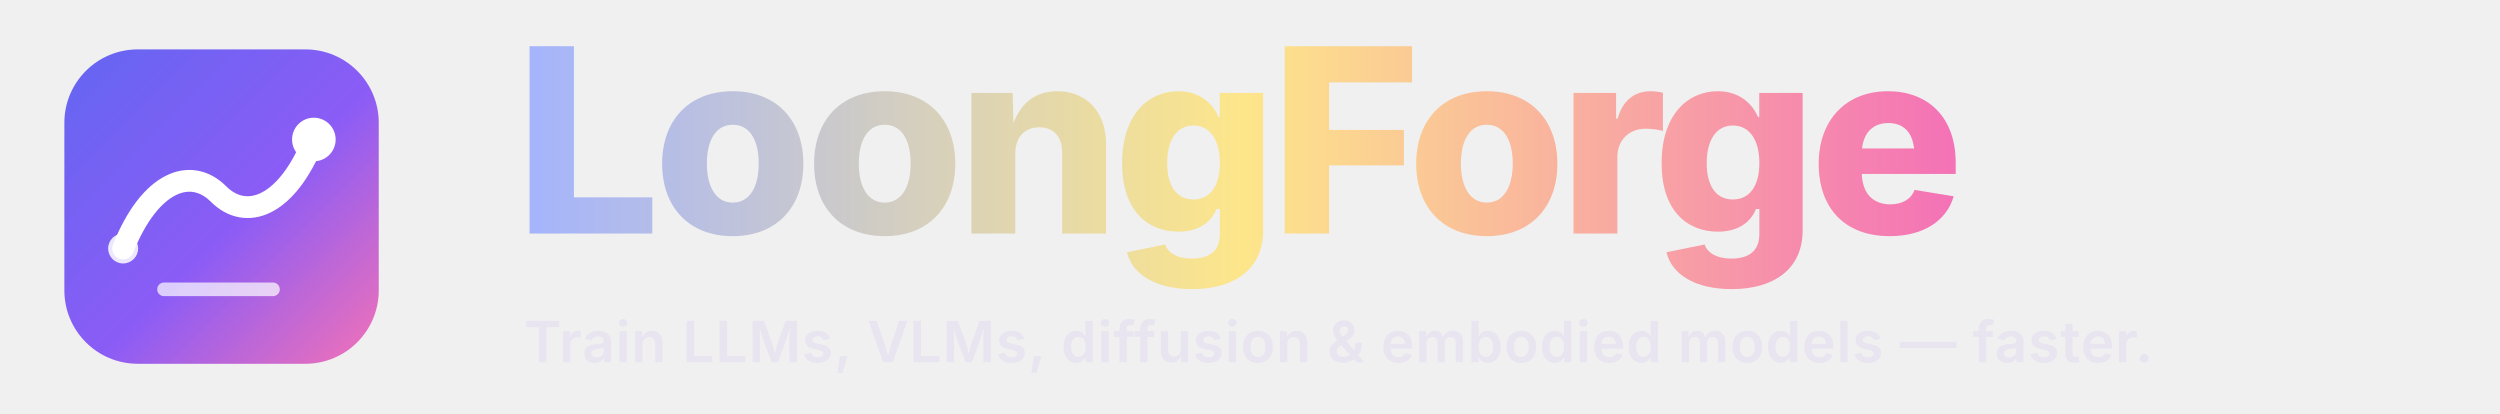
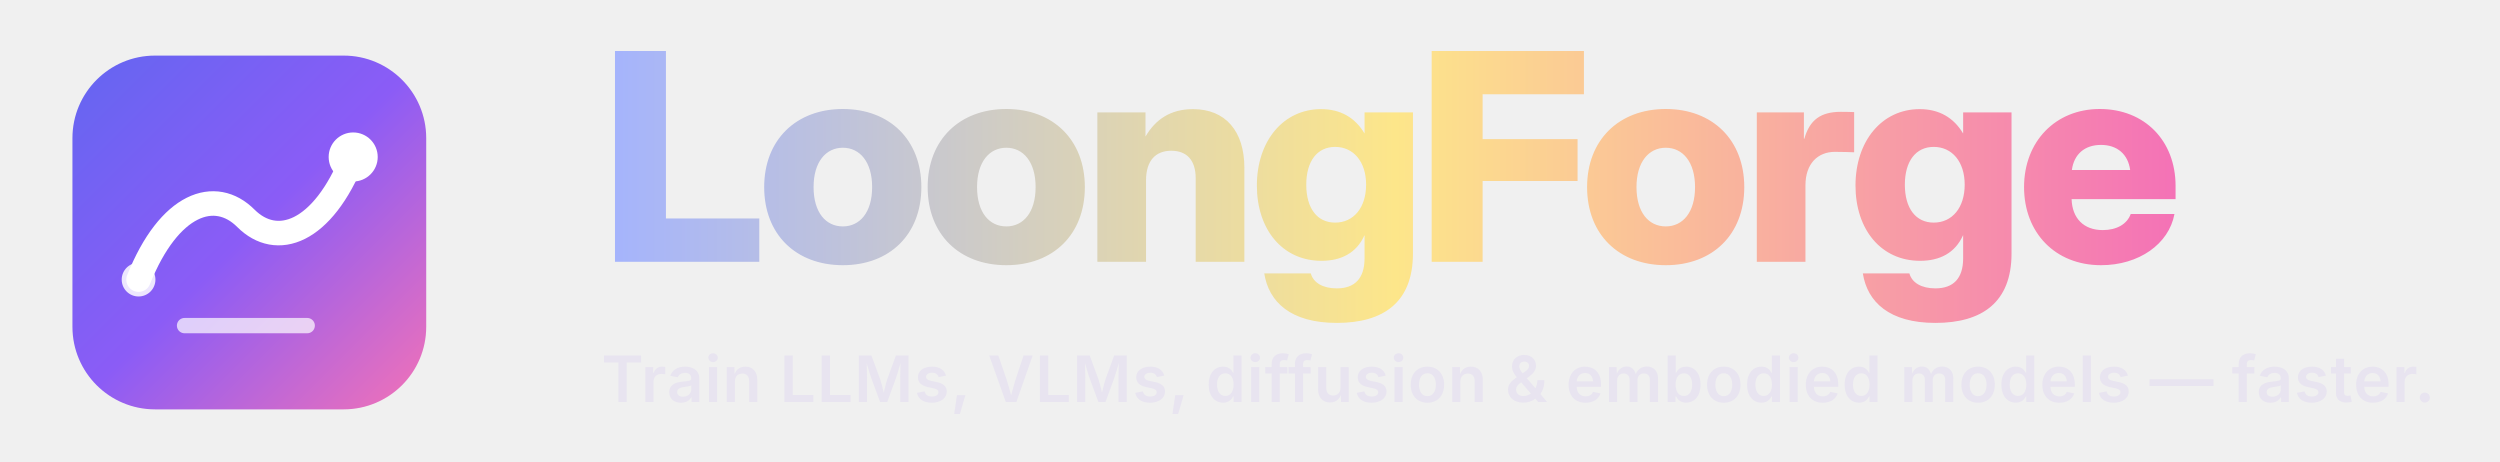
- <svg xmlns="http://www.w3.org/2000/svg" viewBox="0 0 835 138" width="835" height="138" role="img" aria-label="LoongForge — Train LLMs, VLMs, diffusion and embodied models, faster.">
+ <svg xmlns="http://www.w3.org/2000/svg" viewBox="0 0 742 137" width="742" height="137" role="img" aria-label="LoongForge — Train LLMs, VLMs, diffusion and embodied models, faster.">
  <defs>
    <linearGradient id="lf-icon" x1="0" y1="0" x2="1" y2="1">
      <stop offset="0%" stop-color="#6366F1" />
-       <stop offset="55%" stop-color="#8B5CF6" />
+       <stop offset="50%" stop-color="#8B5CF6" />
      <stop offset="100%" stop-color="#F472B6" />
    </linearGradient>
    <linearGradient id="lf-text" x1="0" y1="0" x2="1" y2="0">
      <stop offset="0%" stop-color="#A5B4FC" />
      <stop offset="50%" stop-color="#FDE68A" />
      <stop offset="100%" stop-color="#F472B6" />
    </linearGradient>
  </defs>
  <g transform="translate(18,13) scale(1.75)">
    <rect x="2" y="2" width="60" height="60" rx="14" fill="url(#lf-icon)" />
    <g transform="translate(32,32) scale(1.3) translate(-32.45,-33.85)">
      <path d="M18 40 C 22 30, 28 28, 32 32 C 36 36, 42 34, 46 24" stroke="#fff" stroke-width="3.2" stroke-linecap="round" fill="none" />
      <circle cx="46" cy="24" r="3.2" fill="#fff" />
      <circle cx="18" cy="40" r="2.2" fill="#fff" opacity="0.85" />
      <path d="M24 46 L40 46" stroke="#fff" stroke-width="2" stroke-linecap="round" opacity="0.7" />
    </g>
  </g>
-   <text x="172" y="78" font-family="'Inter','Helvetica Neue','PingFang SC','Microsoft YaHei',Arial,sans-serif" font-weight="800" font-size="86" letter-spacing="-2.5" fill="url(#lf-text)">LoongForge</text>
-   <text x="175" y="121" font-family="'Inter','Helvetica Neue','PingFang SC','Microsoft YaHei',Arial,sans-serif" font-weight="600" font-size="19" letter-spacing="0.3" fill="#E8E4F0">Train LLMs, VLMs, diffusion &amp; embodied models — faster.</text>
+   <g transform="translate(178.5,77.70)" fill="url(#lf-text)">
+     <path d="M4.03 0.00H46.86V-12.85H19.15V-62.57H4.03ZM71.66 1.01C85.56 1.01 94.96 -8.10 94.96 -22.17C94.96 -36.16 85.56 -45.35 71.66 -45.35C57.76 -45.35 48.31 -36.16 48.31 -22.17C48.31 -8.10 57.76 1.01 71.66 1.01ZM71.66 -10.50C66.58 -10.50 62.97 -14.66 62.97 -22.17C62.97 -29.65 66.62 -33.85 71.66 -33.85C76.70 -33.85 80.35 -29.65 80.35 -22.17C80.35 -14.66 76.70 -10.50 71.66 -10.50ZM120.18 1.01C134.08 1.01 143.48 -8.10 143.48 -22.17C143.48 -36.16 134.08 -45.35 120.18 -45.35C106.28 -45.35 96.83 -36.16 96.83 -22.17C96.83 -8.10 106.28 1.01 120.18 1.01ZM120.18 -10.50C115.10 -10.50 111.49 -14.66 111.49 -22.17C111.49 -29.65 115.14 -33.85 120.18 -33.85C125.22 -33.85 128.87 -29.65 128.87 -22.17C128.87 -14.66 125.22 -10.50 120.18 -10.50ZM161.64 -24.10C161.64 -30.15 164.58 -32.96 169.16 -32.96C173.74 -32.96 176.38 -30.11 176.38 -24.86V0.00H190.83V-27.88C190.83 -38.80 185.20 -45.31 175.59 -45.31C168.91 -45.31 164.42 -42.24 161.48 -37.16V-44.34H147.20V0.00H161.64ZM218.27 18.14C232.13 18.14 240.86 12.01 240.86 -2.44V-44.34H226.50V-38.13H226.46C223.69 -42.79 219.36 -45.31 213.61 -45.31C202.35 -45.31 194.54 -35.82 194.54 -22.63C194.54 -9.62 202.10 -0.29 213.73 -0.29C219.53 -0.29 224.11 -2.60 226.46 -7.85H226.50V-1.01C226.50 4.87 223.64 7.89 218.27 7.89C214.11 7.89 211.30 6.21 210.54 3.44H196.73C198.07 11.97 204.62 18.14 218.27 18.14ZM217.77 -11.63C212.47 -11.63 209.20 -15.83 209.20 -22.89C209.20 -29.90 212.47 -34.10 217.77 -34.10C223.22 -34.10 226.96 -29.69 226.96 -22.89C226.96 -16.04 223.22 -11.63 217.77 -11.63ZM246.42 0.00H261.54V-23.98H289.72V-36.41H261.54V-49.72H291.61V-62.57H246.42ZM315.90 1.01C329.80 1.01 339.20 -8.10 339.20 -22.17C339.20 -36.16 329.80 -45.35 315.90 -45.35C302.00 -45.35 292.55 -36.16 292.55 -22.17C292.55 -8.10 302.00 1.01 315.90 1.01ZM315.90 -10.50C310.82 -10.50 307.21 -14.66 307.21 -22.17C307.21 -29.65 310.86 -33.85 315.90 -33.85C320.94 -33.85 324.59 -29.65 324.59 -22.17C324.59 -14.66 320.94 -10.50 315.90 -10.50ZM342.92 0.00H357.36V-22.72C357.36 -29.02 360.93 -32.63 366.10 -32.63C368.20 -32.63 370.76 -32.54 371.81 -32.50V-44.43C370.63 -44.47 369.42 -44.51 367.86 -44.51C361.94 -44.51 358.62 -42.16 357.03 -36.53H356.90V-44.34H342.92ZM395.93 18.14C409.79 18.14 418.52 12.01 418.52 -2.44V-44.34H404.16V-38.13H404.12C401.35 -42.79 397.02 -45.31 391.27 -45.31C380.02 -45.31 372.21 -35.82 372.21 -22.63C372.21 -9.62 379.77 -0.29 391.40 -0.29C397.19 -0.29 401.77 -2.60 404.12 -7.85H404.16V-1.01C404.16 4.87 401.31 7.89 395.93 7.89C391.78 7.89 388.96 6.21 388.21 3.44H374.39C375.73 11.97 382.29 18.14 395.93 18.14ZM395.43 -11.63C390.14 -11.63 386.86 -15.83 386.86 -22.89C386.86 -29.90 390.14 -34.10 395.43 -34.10C400.89 -34.10 404.62 -29.69 404.62 -22.89C404.62 -16.04 400.89 -11.63 395.43 -11.63ZM445.08 1.01C456.29 1.01 465.24 -5.25 466.88 -14.19H453.90C452.85 -11.25 449.83 -9.41 445.59 -9.41C439.88 -9.41 436.52 -12.98 436.35 -18.60H467.21V-22.51C467.21 -35.95 458.02 -45.35 444.71 -45.35C431.56 -45.35 422.24 -35.69 422.24 -22.17C422.24 -8.65 431.48 1.01 445.08 1.01ZM436.43 -27.25C437.06 -31.91 440.21 -34.69 445.08 -34.69C449.91 -34.69 453.10 -31.91 453.73 -27.25Z" />
+   </g>
+   <g transform="translate(178.5,119.32)" fill="#E8E4F0">
+     <path d="M0.77 -11.74H5.04V0.00H7.51V-11.74H11.77V-13.82H0.77ZM13.05 0.00H15.46V-6.10C15.46 -7.42 16.45 -8.35 17.80 -8.35C18.22 -8.35 18.73 -8.28 18.94 -8.23V-10.45C18.71 -10.48 18.33 -10.51 18.06 -10.51C16.87 -10.51 15.87 -9.83 15.50 -8.64H15.38V-10.37H13.05ZM23.61 0.21C25.22 0.21 26.21 -0.54 26.66 -1.43H26.75V0.00H29.06V-6.93C29.06 -9.69 26.78 -10.50 24.83 -10.50C22.75 -10.50 21.05 -9.62 20.43 -7.79L22.67 -7.34C22.92 -8.02 23.64 -8.65 24.84 -8.65C26.02 -8.65 26.65 -8.05 26.65 -7.04V-7.00C26.65 -6.28 25.89 -6.25 24.09 -6.06C22.09 -5.84 20.14 -5.25 20.14 -2.91C20.14 -0.87 21.63 0.21 23.61 0.21ZM24.23 -1.58C23.21 -1.58 22.48 -2.04 22.48 -2.94C22.48 -3.89 23.29 -4.29 24.38 -4.43C25.00 -4.52 26.34 -4.69 26.67 -4.94V-3.72C26.67 -2.57 25.71 -1.58 24.23 -1.58ZM31.92 0.00H34.34V-10.37H31.92ZM33.13 -11.84C33.90 -11.84 34.54 -12.43 34.54 -13.16C34.54 -13.90 33.90 -14.48 33.13 -14.48C32.36 -14.48 31.73 -13.90 31.73 -13.16C31.73 -12.43 32.36 -11.84 33.13 -11.84ZM39.61 -6.08C39.61 -7.58 40.54 -8.45 41.83 -8.45C43.09 -8.45 43.85 -7.62 43.85 -6.23V0.00H46.26V-6.60C46.26 -9.09 44.85 -10.50 42.72 -10.50C41.19 -10.50 40.12 -9.76 39.51 -8.30L39.48 -10.37H37.20V0.00H39.61ZM54.32 0.00H62.90V-2.09H56.80V-13.82H54.32ZM65.36 0.00H73.94V-2.09H67.84V-13.82H65.36ZM76.41 0.00H78.84V-6.98C78.84 -8.02 78.78 -9.94 78.74 -11.50C79.25 -9.72 79.81 -7.88 80.13 -6.98L82.72 0.00H84.83L87.38 -6.98C87.71 -7.90 88.29 -9.81 88.76 -11.58C88.73 -9.94 88.68 -8.01 88.68 -6.98V0.00H91.15V-13.82H87.41L84.81 -6.69C84.54 -5.86 84.11 -4.16 83.79 -2.79C83.47 -4.17 83.04 -5.87 82.76 -6.69L80.13 -13.82H76.41ZM98.04 0.21C100.66 0.21 102.50 -1.14 102.50 -3.11C102.50 -4.56 101.56 -5.49 99.59 -5.91L97.83 -6.28C96.77 -6.51 96.35 -6.89 96.35 -7.50C96.35 -8.20 97.13 -8.70 98.15 -8.70C99.27 -8.70 99.86 -8.13 100.10 -7.40L102.26 -7.83C101.84 -9.44 100.47 -10.50 98.13 -10.50C95.64 -10.50 93.94 -9.27 93.94 -7.35C93.94 -5.83 94.90 -4.87 96.86 -4.44L98.63 -4.06C99.57 -3.86 100.03 -3.48 100.03 -2.88C100.03 -2.17 99.28 -1.63 98.09 -1.63C96.91 -1.63 96.19 -2.12 95.91 -3.15L93.66 -2.73C94.02 -0.84 95.66 0.21 98.04 0.21ZM104.71 3.55H106.40L108.02 -2.04H105.52ZM120.02 0.00H123.16L128.00 -13.82H125.29L122.92 -6.64C122.53 -5.41 122.11 -3.90 121.61 -1.98C121.10 -3.88 120.65 -5.42 120.26 -6.64L117.81 -13.82H115.10ZM130.15 0.00H138.73V-2.09H132.62V-13.82H130.15ZM141.19 0.00H143.62V-6.98C143.62 -8.02 143.56 -9.94 143.53 -11.50C144.04 -9.72 144.59 -7.88 144.92 -6.98L147.51 0.00H149.61L152.16 -6.98C152.49 -7.90 153.07 -9.81 153.55 -11.58C153.52 -9.94 153.46 -8.01 153.46 -6.98V0.00H155.93V-13.82H152.19L149.59 -6.69C149.33 -5.86 148.90 -4.16 148.57 -2.79C148.26 -4.17 147.82 -5.87 147.54 -6.69L144.92 -13.82H141.19ZM162.83 0.21C165.44 0.21 167.28 -1.14 167.28 -3.11C167.28 -4.56 166.34 -5.49 164.38 -5.91L162.61 -6.28C161.56 -6.51 161.14 -6.89 161.14 -7.50C161.14 -8.20 161.92 -8.70 162.94 -8.70C164.05 -8.70 164.65 -8.13 164.89 -7.40L167.04 -7.83C166.62 -9.44 165.26 -10.50 162.91 -10.50C160.42 -10.50 158.73 -9.27 158.73 -7.35C158.73 -5.83 159.68 -4.87 161.64 -4.44L163.41 -4.06C164.36 -3.86 164.81 -3.48 164.81 -2.88C164.81 -2.17 164.06 -1.63 162.87 -1.63C161.70 -1.63 160.97 -2.12 160.69 -3.15L158.44 -2.73C158.80 -0.84 160.44 0.21 162.83 0.21ZM169.49 3.55H171.18L172.80 -2.04H170.31ZM184.52 0.19C186.31 0.19 187.11 -0.89 187.49 -1.64H187.63V0.00H190.00V-13.82H187.59V-8.66H187.49C187.12 -9.39 186.35 -10.50 184.51 -10.50C182.11 -10.50 180.24 -8.62 180.24 -5.17C180.24 -1.76 182.06 0.19 184.52 0.19ZM185.18 -1.80C183.56 -1.80 182.71 -3.23 182.71 -5.18C182.71 -7.11 183.54 -8.52 185.18 -8.52C186.76 -8.52 187.63 -7.20 187.63 -5.18C187.63 -3.15 186.74 -1.80 185.18 -1.80ZM192.85 0.00H195.26V-10.37H192.85ZM194.06 -11.84C194.83 -11.84 195.47 -12.43 195.47 -13.16C195.47 -13.90 194.83 -14.48 194.06 -14.48C193.29 -14.48 192.66 -13.90 192.66 -13.16C192.66 -12.43 193.29 -11.84 194.06 -11.84ZM203.58 -10.37H201.33V-11.18C201.33 -12.00 201.69 -12.46 202.60 -12.46C203.00 -12.46 203.31 -12.38 203.51 -12.31L204.01 -14.19C203.69 -14.30 203.00 -14.47 202.15 -14.47C200.37 -14.47 198.93 -13.43 198.93 -11.36V-10.37H197.03V-8.48H198.93V0.00H201.33V-8.48H203.58ZM210.49 -10.37H208.24V-11.18C208.24 -12.00 208.59 -12.46 209.50 -12.46C209.90 -12.46 210.22 -12.38 210.42 -12.31L210.91 -14.19C210.60 -14.30 209.91 -14.47 209.06 -14.47C207.28 -14.47 205.84 -13.43 205.84 -11.36V-10.37H203.94V-8.48H205.84V0.00H208.24V-8.48H210.49ZM216.27 0.13C217.77 0.13 218.86 -0.59 219.48 -2.08L219.50 0.00H221.79V-10.37H219.37V-4.30C219.37 -2.79 218.44 -1.92 217.16 -1.92C215.90 -1.92 215.13 -2.76 215.13 -4.15V-10.37H212.71V-3.78C212.71 -1.28 214.13 0.13 216.27 0.13ZM228.57 0.21C231.19 0.21 233.03 -1.14 233.03 -3.11C233.03 -4.56 232.09 -5.49 230.12 -5.91L228.36 -6.28C227.30 -6.51 226.88 -6.89 226.88 -7.50C226.88 -8.20 227.66 -8.70 228.68 -8.70C229.80 -8.70 230.39 -8.13 230.63 -7.40L232.78 -7.83C232.37 -9.44 231.00 -10.50 228.66 -10.50C226.17 -10.50 224.47 -9.27 224.47 -7.35C224.47 -5.83 225.43 -4.87 227.39 -4.44L229.16 -4.06C230.10 -3.86 230.56 -3.48 230.56 -2.88C230.56 -2.17 229.81 -1.63 228.62 -1.63C227.44 -1.63 226.72 -2.12 226.44 -3.15L224.18 -2.73C224.55 -0.84 226.19 0.21 228.57 0.21ZM235.39 0.00H237.80V-10.37H235.39ZM236.59 -11.84C237.36 -11.84 238.00 -12.43 238.00 -13.16C238.00 -13.90 237.36 -14.48 236.59 -14.48C235.82 -14.48 235.19 -13.90 235.19 -13.16C235.19 -12.43 235.82 -11.84 236.59 -11.84ZM245.16 0.21C248.18 0.21 250.12 -1.94 250.12 -5.13C250.12 -8.36 248.18 -10.50 245.16 -10.50C242.13 -10.50 240.20 -8.36 240.20 -5.13C240.20 -1.94 242.13 0.21 245.16 0.21ZM245.16 -1.74C243.48 -1.74 242.66 -3.25 242.66 -5.14C242.66 -7.05 243.48 -8.54 245.16 -8.54C246.85 -8.54 247.67 -7.05 247.67 -5.14C247.67 -3.25 246.85 -1.74 245.16 -1.74ZM254.94 -6.08C254.94 -7.58 255.87 -8.45 257.16 -8.45C258.42 -8.45 259.18 -7.62 259.18 -6.23V0.00H261.59V-6.60C261.59 -9.09 260.18 -10.50 258.05 -10.50C256.53 -10.50 255.45 -9.76 254.84 -8.30L254.81 -10.37H252.53V0.00H254.94ZM273.63 0.19C274.85 0.19 276.21 -0.19 277.18 -1.01L278.06 0.00H280.70L278.68 -2.37C279.34 -3.26 279.87 -4.59 279.87 -6.49H277.79C277.79 -5.58 277.57 -4.77 277.21 -4.08L274.66 -7.06L275.55 -7.71C276.66 -8.52 277.39 -9.54 277.39 -10.81C277.39 -12.55 276.05 -13.98 273.89 -13.98C271.70 -13.98 270.26 -12.53 270.26 -10.60C270.26 -9.34 270.87 -8.35 271.68 -7.35C270.14 -6.26 269.08 -5.32 269.08 -3.64C269.08 -1.49 270.81 0.19 273.63 0.19ZM275.87 -2.52C275.20 -2.05 274.42 -1.78 273.65 -1.78C272.35 -1.78 271.47 -2.53 271.47 -3.69C271.47 -4.46 271.86 -5.02 272.75 -5.67L272.98 -5.84ZM273.42 -8.54C272.81 -9.29 272.42 -9.90 272.42 -10.59C272.42 -11.43 273.02 -12.00 273.92 -12.00C274.80 -12.00 275.32 -11.46 275.32 -10.73C275.32 -9.99 274.77 -9.46 274.22 -9.08ZM292.10 0.21C294.41 0.21 296.02 -0.89 296.52 -2.57L294.31 -3.02C293.98 -2.14 293.18 -1.68 292.13 -1.68C290.58 -1.68 289.53 -2.66 289.46 -4.51H296.68V-5.27C296.68 -8.91 294.47 -10.50 291.94 -10.50C288.97 -10.50 287.06 -8.31 287.06 -5.12C287.06 -1.87 288.97 0.21 292.10 0.21ZM289.47 -6.15C289.58 -7.53 290.47 -8.61 291.95 -8.61C293.39 -8.61 294.19 -7.64 294.33 -6.15ZM299.05 0.00H301.46V-6.35C301.46 -7.74 302.33 -8.48 303.39 -8.48C304.41 -8.48 305.15 -7.79 305.15 -6.74V0.00H307.50V-6.51C307.50 -7.67 308.22 -8.48 309.38 -8.48C310.38 -8.48 311.18 -7.90 311.18 -6.62V0.00H313.60V-7.00C313.60 -9.30 312.17 -10.54 310.30 -10.54C308.85 -10.54 307.55 -9.78 306.99 -8.28C306.55 -9.76 305.66 -10.54 304.33 -10.54C303.09 -10.54 301.93 -9.87 301.39 -8.40L301.31 -10.37H299.05ZM321.93 0.19C324.39 0.19 326.22 -1.76 326.22 -5.17C326.22 -8.62 324.33 -10.50 321.94 -10.50C320.09 -10.50 319.33 -9.39 318.97 -8.66H318.87V-13.82H316.46V0.00H318.81V-1.64H318.97C319.34 -0.89 320.15 0.19 321.93 0.19ZM321.28 -1.80C319.70 -1.80 318.82 -3.15 318.82 -5.18C318.82 -7.20 319.69 -8.52 321.28 -8.52C322.91 -8.52 323.74 -7.11 323.74 -5.18C323.74 -3.23 322.90 -1.80 321.28 -1.80ZM333.11 0.21C336.14 0.21 338.08 -1.94 338.08 -5.13C338.08 -8.36 336.14 -10.50 333.11 -10.50C330.09 -10.50 328.16 -8.36 328.16 -5.13C328.16 -1.94 330.09 0.21 333.11 0.21ZM333.11 -1.74C331.43 -1.74 330.62 -3.25 330.62 -5.14C330.62 -7.05 331.43 -8.54 333.11 -8.54C334.80 -8.54 335.63 -7.05 335.63 -5.14C335.63 -3.25 334.80 -1.74 333.11 -1.74ZM344.30 0.19C346.10 0.19 346.89 -0.89 347.27 -1.64H347.42V0.00H349.79V-13.82H347.38V-8.66H347.27C346.90 -9.39 346.14 -10.50 344.30 -10.50C341.90 -10.50 340.03 -8.62 340.03 -5.17C340.03 -1.76 341.85 0.19 344.30 0.19ZM344.96 -1.80C343.35 -1.80 342.50 -3.23 342.50 -5.18C342.50 -7.11 343.33 -8.52 344.96 -8.52C346.55 -8.52 347.42 -7.20 347.42 -5.18C347.42 -3.15 346.53 -1.80 344.96 -1.80ZM352.64 0.00H355.05V-10.37H352.64ZM353.85 -11.84C354.62 -11.84 355.26 -12.43 355.26 -13.16C355.26 -13.90 354.62 -14.48 353.85 -14.48C353.08 -14.48 352.44 -13.90 352.44 -13.16C352.44 -12.43 353.08 -11.84 353.85 -11.84ZM362.49 0.21C364.80 0.21 366.42 -0.89 366.92 -2.57L364.70 -3.02C364.38 -2.14 363.58 -1.68 362.52 -1.68C360.97 -1.68 359.93 -2.66 359.86 -4.51H367.08V-5.27C367.08 -8.91 364.87 -10.50 362.34 -10.50C359.37 -10.50 357.46 -8.31 357.46 -5.12C357.46 -1.87 359.37 0.21 362.49 0.21ZM359.87 -6.15C359.98 -7.53 360.87 -8.61 362.35 -8.61C363.78 -8.61 364.59 -7.64 364.73 -6.15ZM373.27 0.19C375.06 0.19 375.86 -0.89 376.24 -1.64H376.39V0.00H378.75V-13.82H376.34V-8.66H376.24C375.87 -9.39 375.11 -10.50 373.26 -10.50C370.87 -10.50 368.99 -8.62 368.99 -5.17C368.99 -1.76 370.81 0.19 373.27 0.19ZM373.93 -1.80C372.31 -1.80 371.46 -3.23 371.46 -5.18C371.46 -7.11 372.29 -8.52 373.93 -8.52C375.51 -8.52 376.39 -7.20 376.39 -5.18C376.39 -3.15 375.50 -1.80 373.93 -1.80ZM386.69 0.00H389.10V-6.35C389.10 -7.74 389.97 -8.48 391.03 -8.48C392.05 -8.48 392.79 -7.79 392.79 -6.74V0.00H395.14V-6.51C395.14 -7.67 395.86 -8.48 397.03 -8.48C398.02 -8.48 398.83 -7.90 398.83 -6.62V0.00H401.24V-7.00C401.24 -9.30 399.81 -10.54 397.94 -10.54C396.49 -10.54 395.19 -9.78 394.63 -8.28C394.19 -9.76 393.30 -10.54 391.97 -10.54C390.74 -10.54 389.57 -9.87 389.03 -8.40L388.95 -10.37H386.69ZM408.60 0.21C411.62 0.21 413.56 -1.94 413.56 -5.13C413.56 -8.36 411.62 -10.50 408.60 -10.50C405.57 -10.50 403.64 -8.36 403.64 -5.13C403.64 -1.94 405.57 0.21 408.60 0.21ZM408.60 -1.74C406.92 -1.74 406.10 -3.25 406.10 -5.14C406.10 -7.05 406.92 -8.54 408.60 -8.54C410.29 -8.54 411.11 -7.05 411.11 -5.14C411.11 -3.25 410.29 -1.74 408.60 -1.74ZM419.79 0.19C421.58 0.19 422.38 -0.89 422.76 -1.64H422.91V0.00H425.27V-13.82H422.86V-8.66H422.76C422.39 -9.39 421.63 -10.50 419.78 -10.50C417.39 -10.50 415.51 -8.62 415.51 -5.17C415.51 -1.76 417.33 0.19 419.79 0.19ZM420.45 -1.80C418.83 -1.80 417.98 -3.23 417.98 -5.18C417.98 -7.11 418.81 -8.52 420.45 -8.52C422.03 -8.52 422.91 -7.20 422.91 -5.18C422.91 -3.15 422.02 -1.80 420.45 -1.80ZM432.71 0.21C435.02 0.21 436.63 -0.89 437.13 -2.57L434.91 -3.02C434.59 -2.14 433.79 -1.68 432.73 -1.68C431.18 -1.68 430.14 -2.66 430.07 -4.51H437.29V-5.27C437.29 -8.91 435.08 -10.50 432.55 -10.50C429.58 -10.50 427.67 -8.31 427.67 -5.12C427.67 -1.87 429.58 0.21 432.71 0.21ZM430.08 -6.15C430.19 -7.53 431.08 -8.61 432.56 -8.61C434.00 -8.61 434.80 -7.64 434.94 -6.15ZM442.07 -13.82H439.66V0.00H442.07ZM448.85 0.21C451.47 0.21 453.31 -1.14 453.31 -3.11C453.31 -4.56 452.37 -5.49 450.40 -5.91L448.64 -6.28C447.58 -6.51 447.17 -6.89 447.17 -7.50C447.17 -8.20 447.95 -8.70 448.97 -8.70C450.08 -8.70 450.67 -8.13 450.91 -7.40L453.07 -7.83C452.65 -9.44 451.29 -10.50 448.94 -10.50C446.45 -10.50 444.75 -9.27 444.75 -7.35C444.75 -5.83 445.71 -4.87 447.67 -4.44L449.44 -4.06C450.39 -3.86 450.84 -3.48 450.84 -2.88C450.84 -2.17 450.09 -1.63 448.90 -1.63C447.72 -1.63 447.00 -2.12 446.72 -3.15L444.47 -2.73C444.83 -0.84 446.47 0.21 448.85 0.21ZM478.47 -6.75H459.47V-4.76H478.47ZM490.60 -10.37H488.35V-11.18C488.35 -12.00 488.70 -12.46 489.61 -12.46C490.01 -12.46 490.33 -12.38 490.53 -12.31L491.02 -14.19C490.71 -14.30 490.02 -14.47 489.17 -14.47C487.39 -14.47 485.95 -13.43 485.95 -11.36V-10.37H484.05V-8.48H485.95V0.00H488.35V-8.48H490.60ZM495.38 0.21C496.99 0.21 497.98 -0.54 498.43 -1.43H498.52V0.00H500.83V-6.93C500.83 -9.69 498.55 -10.50 496.60 -10.50C494.52 -10.50 492.82 -9.62 492.20 -7.79L494.44 -7.34C494.69 -8.02 495.41 -8.65 496.61 -8.65C497.79 -8.65 498.42 -8.05 498.42 -7.04V-7.00C498.42 -6.28 497.66 -6.25 495.86 -6.06C493.86 -5.84 491.91 -5.25 491.91 -2.91C491.91 -0.87 493.40 0.21 495.38 0.21ZM496.00 -1.58C494.98 -1.58 494.25 -2.04 494.25 -2.94C494.25 -3.89 495.06 -4.29 496.15 -4.43C496.77 -4.52 498.11 -4.69 498.44 -4.94V-3.72C498.44 -2.57 497.48 -1.58 496.00 -1.58ZM507.62 0.21C510.23 0.21 512.07 -1.14 512.07 -3.11C512.07 -4.56 511.13 -5.49 509.17 -5.91L507.40 -6.28C506.35 -6.51 505.93 -6.89 505.93 -7.50C505.93 -8.20 506.71 -8.70 507.73 -8.70C508.84 -8.70 509.44 -8.13 509.68 -7.40L511.83 -7.83C511.41 -9.44 510.05 -10.50 507.70 -10.50C505.21 -10.50 503.52 -9.27 503.52 -7.35C503.52 -5.83 504.47 -4.87 506.43 -4.44L508.20 -4.06C509.15 -3.86 509.60 -3.48 509.60 -2.88C509.60 -2.17 508.85 -1.63 507.66 -1.63C506.49 -1.63 505.76 -2.12 505.48 -3.15L503.23 -2.73C503.59 -0.84 505.23 0.21 507.62 0.21ZM519.23 -10.37H517.22V-12.84H514.81V-10.37H513.34V-8.48H514.81V-2.72C514.81 -0.88 515.91 0.14 517.90 0.14C518.41 0.14 518.99 0.07 519.51 -0.08L519.13 -1.95C518.90 -1.89 518.48 -1.83 518.25 -1.83C517.52 -1.83 517.22 -2.17 517.22 -2.92V-8.48H519.23ZM525.84 0.21C528.15 0.21 529.76 -0.89 530.26 -2.57L528.04 -3.02C527.72 -2.14 526.92 -1.68 525.86 -1.68C524.31 -1.68 523.27 -2.66 523.20 -4.51H530.42V-5.27C530.42 -8.91 528.21 -10.50 525.68 -10.50C522.71 -10.50 520.80 -8.31 520.80 -5.12C520.80 -1.87 522.71 0.21 525.84 0.21ZM523.21 -6.15C523.32 -7.53 524.21 -8.61 525.69 -8.61C527.12 -8.61 527.93 -7.64 528.07 -6.15ZM532.79 0.00H535.20V-6.10C535.20 -7.42 536.19 -8.35 537.54 -8.35C537.96 -8.35 538.47 -8.28 538.68 -8.23V-10.45C538.45 -10.48 538.07 -10.51 537.80 -10.51C536.61 -10.51 535.61 -9.83 535.24 -8.64H535.13V-10.37H532.79ZM541.19 0.16C542.02 0.16 542.68 -0.49 542.68 -1.33C542.68 -2.15 542.02 -2.80 541.19 -2.80C540.35 -2.80 539.70 -2.15 539.70 -1.33C539.70 -0.49 540.35 0.16 541.19 0.16Z" />
+   </g>
</svg>
